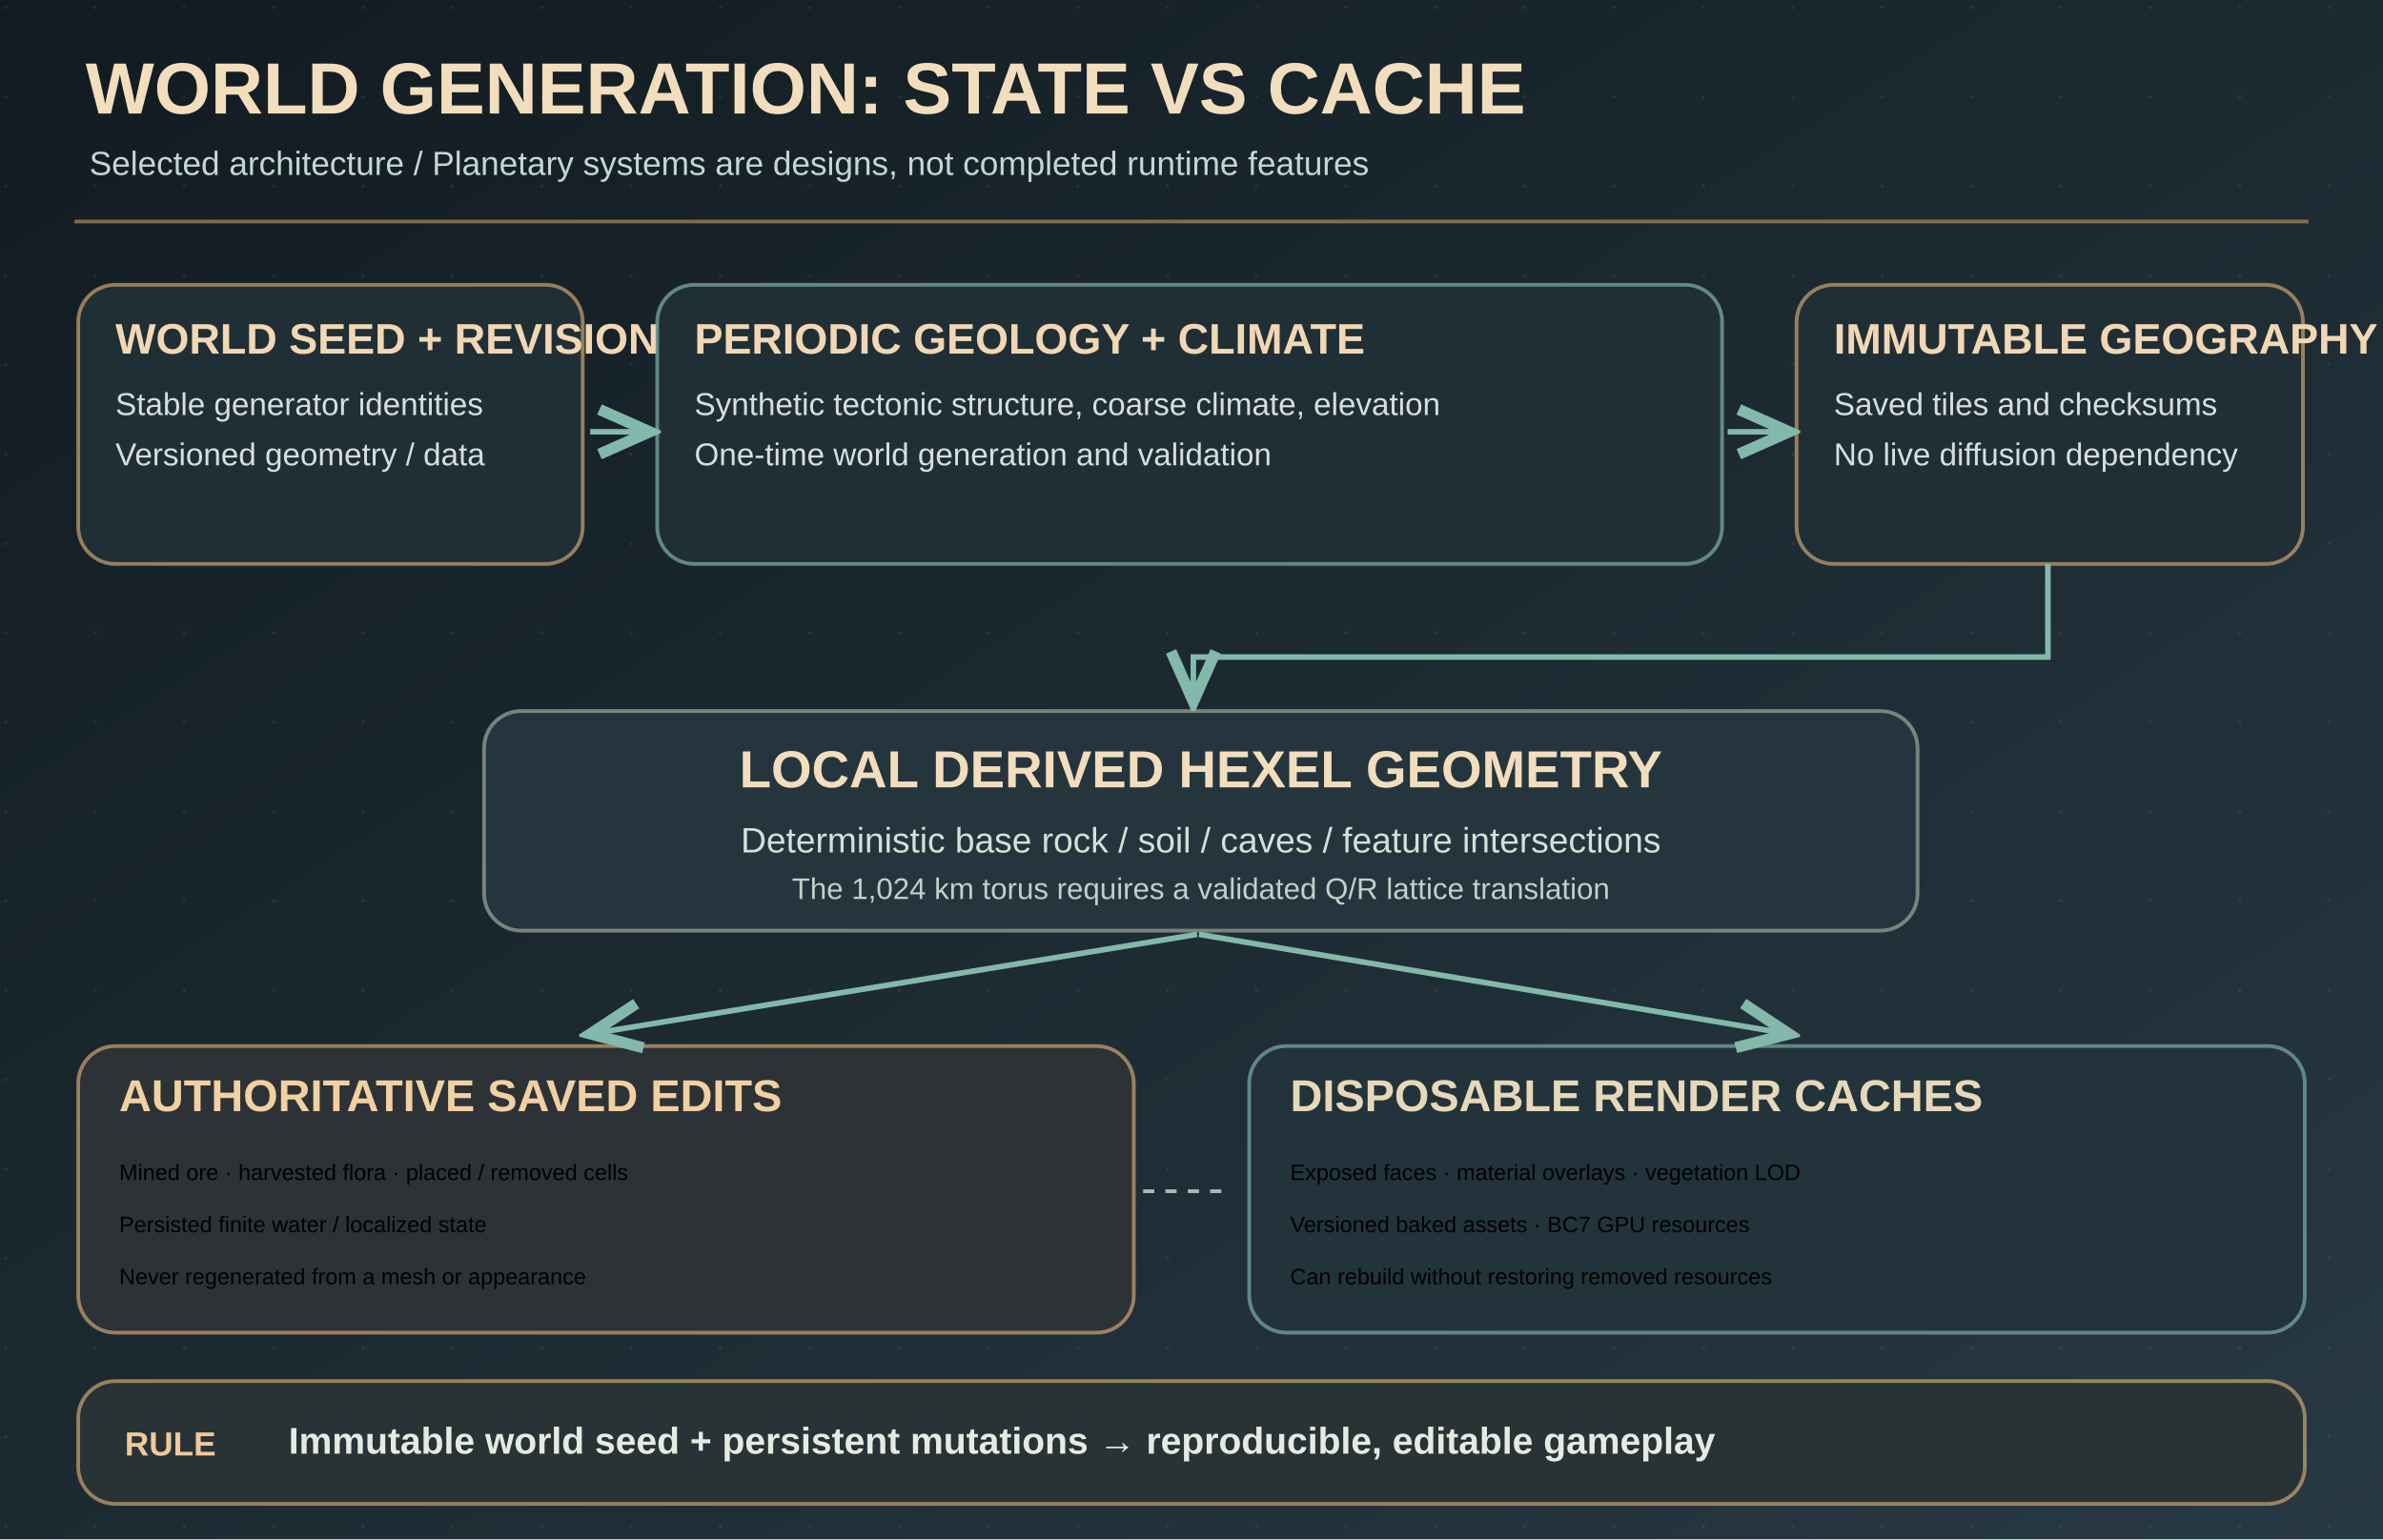
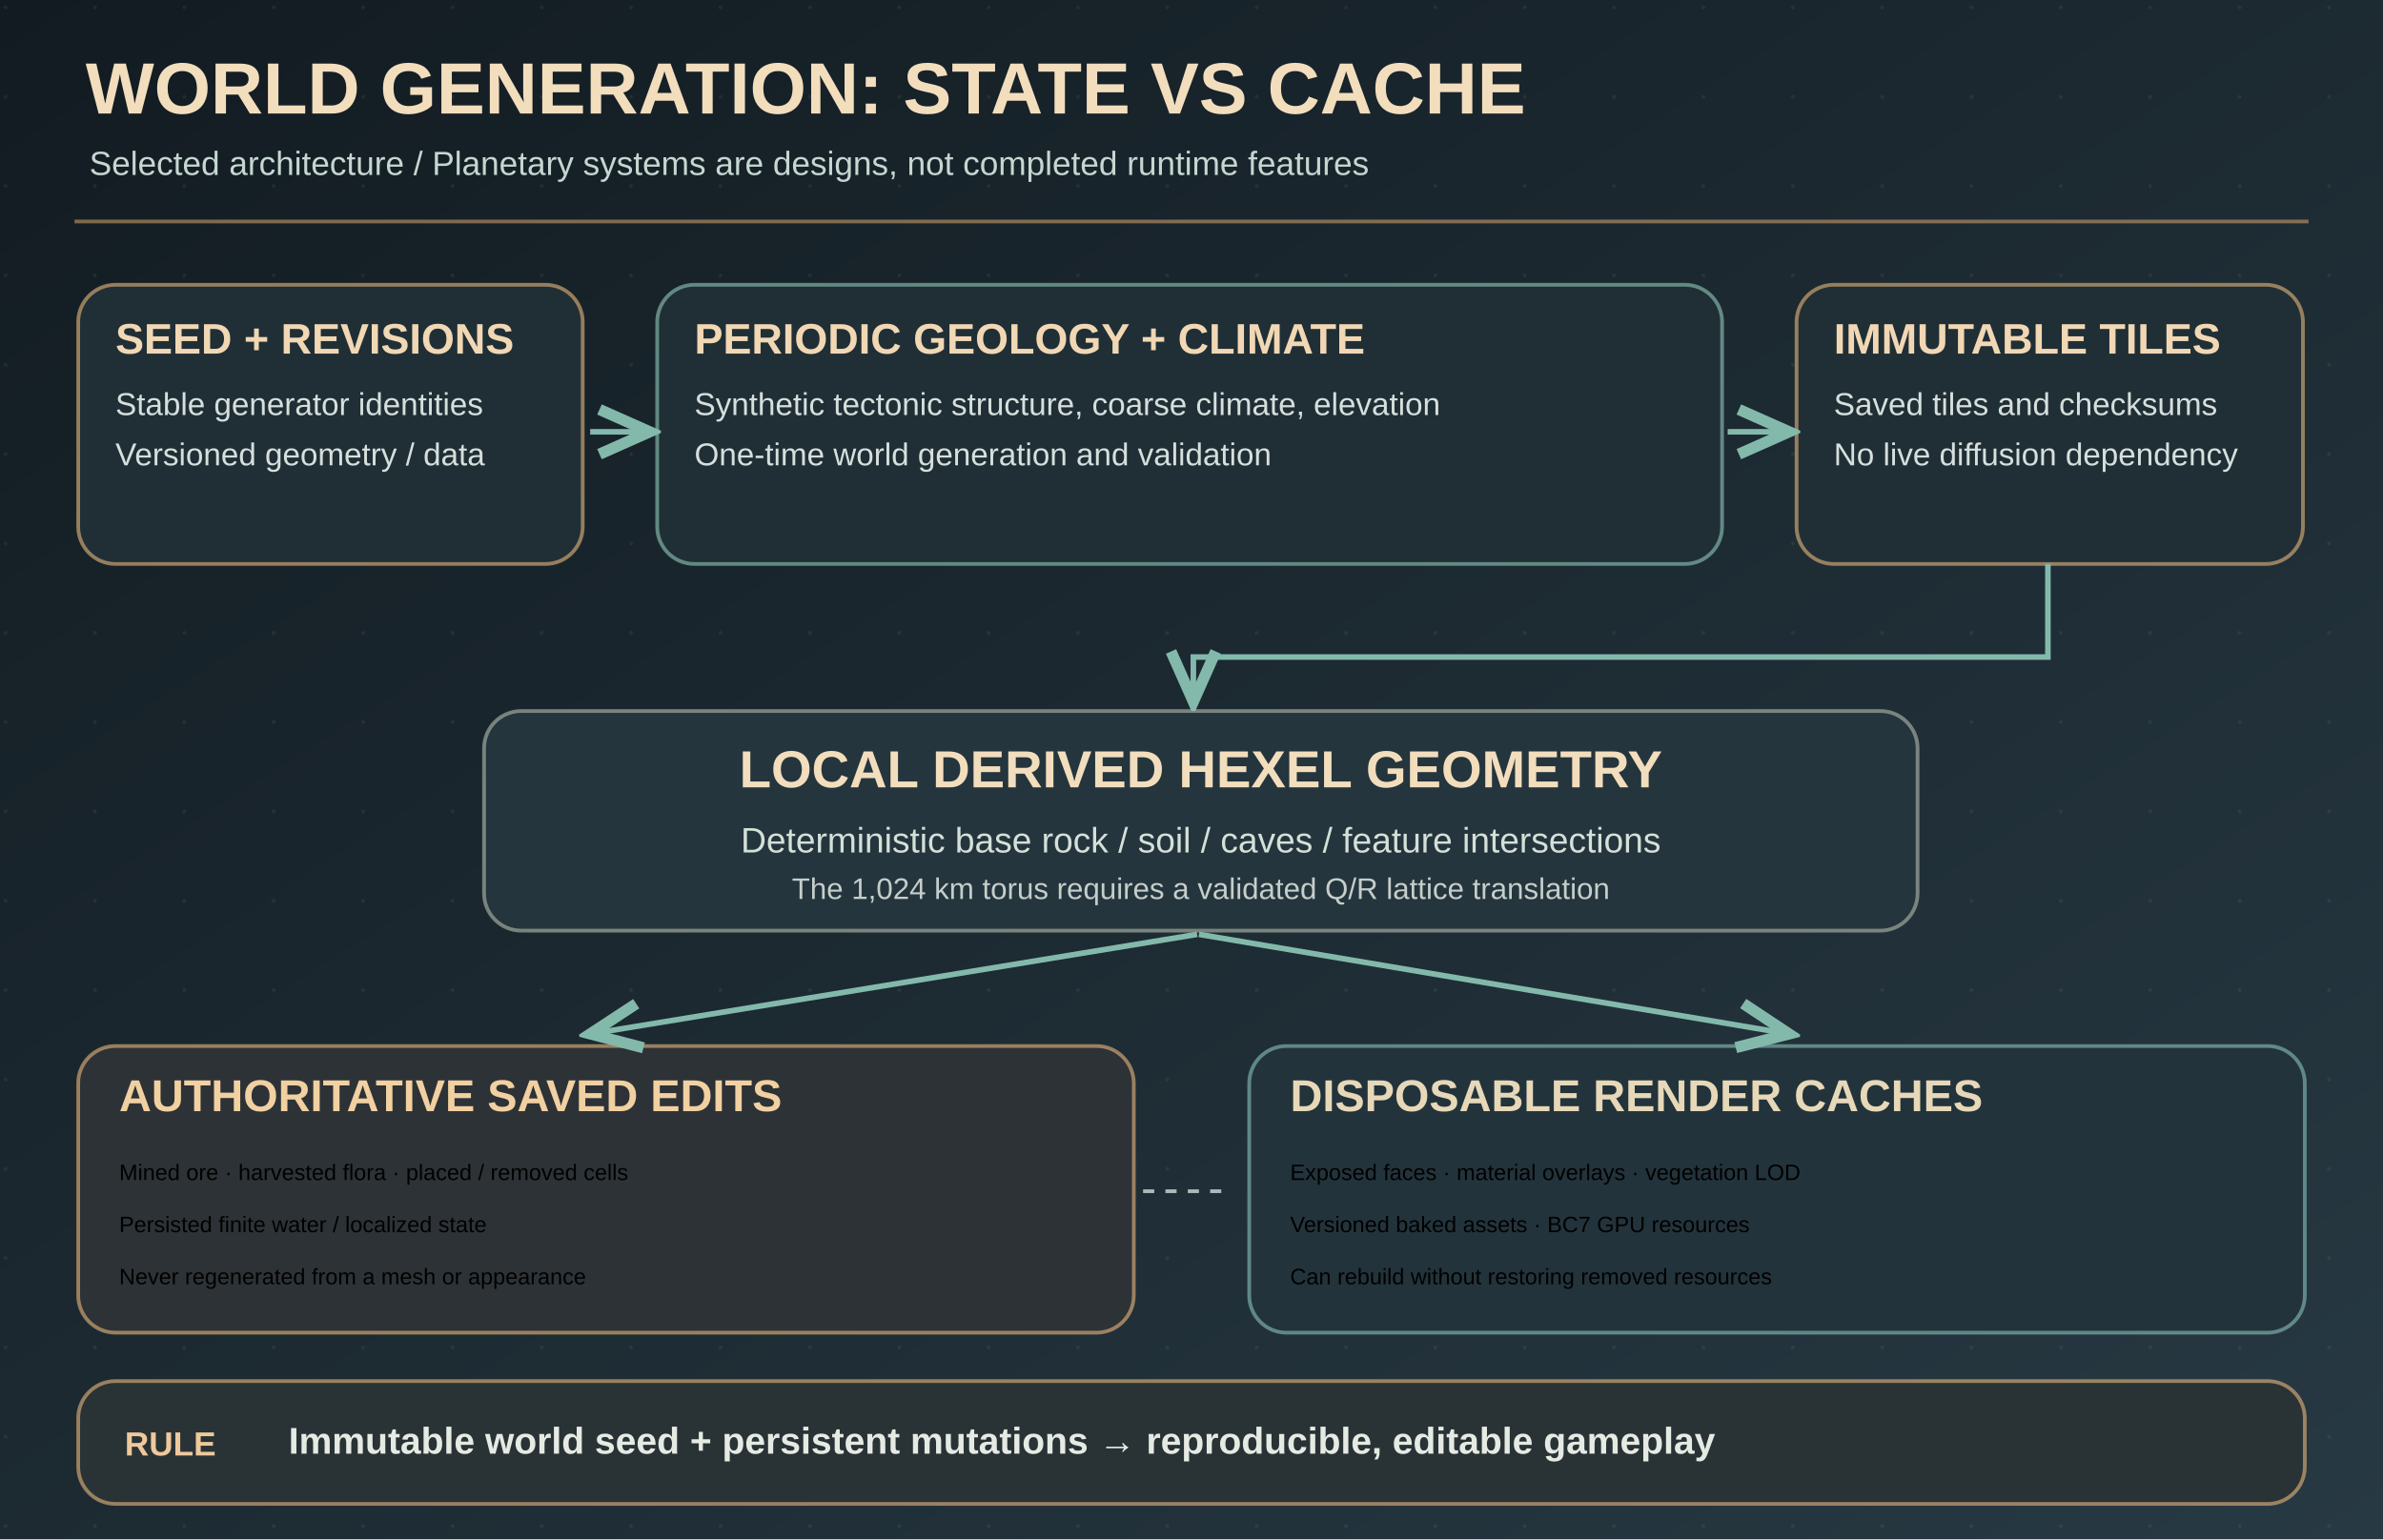
<svg xmlns="http://www.w3.org/2000/svg" width="1280" height="827" viewBox="0 0 1280 827" role="img" aria-labelledby="title desc">
  <defs>
    <linearGradient id="bg" x1="0" y1="0" x2="1" y2="1">
      <stop offset="0" stop-color="#121b21" />
      <stop offset="1" stop-color="#273943" />
    </linearGradient>
    <pattern id="grain" width="48" height="48" patternUnits="userSpaceOnUse">
      <circle cx="3" cy="4" r="1" fill="#d8c69d" opacity=".08" />
    </pattern>
    <marker id="arr" markerWidth="12" markerHeight="12" refX="9" refY="6" orient="auto">
      <path d="M1 2L10 6L1 10" fill="none" stroke="#83b9ab" stroke-width="2" />
    </marker>
  </defs>
  <rect width="1280" height="827" fill="url(#bg)" />
  <rect width="1280" height="827" fill="url(#grain)" />
  <path d="M40 119H1240" stroke="#d7a66d" stroke-width="2" opacity=".55" />
  <text x="46" y="61" font-family="Arial,Helvetica,sans-serif" text-anchor="start" font-size="39" font-weight="700" fill="#f2ddbd">WORLD GENERATION: STATE VS CACHE</text>
  <text x="48" y="94" font-family="Arial,Helvetica,sans-serif" text-anchor="start" font-size="18" font-weight="400" fill="#c5d7d0">Selected architecture  /  Planetary systems are designs, not completed runtime features</text>
  <rect x="42" y="153" width="271" height="150" rx="20" fill="#202f36" stroke="#d7ac75" stroke-width="2" stroke-opacity=".65" />
-   <text x="62" y="190" font-family="Arial,Helvetica,sans-serif" text-anchor="start" font-size="23" font-weight="700" fill="#f1d7b4">WORLD SEED + REVISIONS</text>
+   <text x="62" y="190" font-family="Arial,Helvetica,sans-serif" text-anchor="start" font-size="23" font-weight="700" fill="#f1d7b4">SEED + REVISIONS</text>
  <text x="62" y="223" font-family="Arial,Helvetica,sans-serif" text-anchor="start" font-size="17" font-weight="400" fill="#d6dfdc">Stable generator identities</text>
  <text x="62" y="250" font-family="Arial,Helvetica,sans-serif" text-anchor="start" font-size="17" font-weight="400" fill="#d6dfdc">Versioned geometry / data</text>
  <rect x="353" y="153" width="572" height="150" rx="20" fill="#202f36" stroke="#88bcae" stroke-width="2" stroke-opacity=".65" />
  <text x="373" y="190" font-family="Arial,Helvetica,sans-serif" text-anchor="start" font-size="23" font-weight="700" fill="#f1d7b4">PERIODIC GEOLOGY + CLIMATE</text>
  <text x="373" y="223" font-family="Arial,Helvetica,sans-serif" text-anchor="start" font-size="17" font-weight="400" fill="#d6dfdc">Synthetic tectonic structure, coarse climate, elevation</text>
  <text x="373" y="250" font-family="Arial,Helvetica,sans-serif" text-anchor="start" font-size="17" font-weight="400" fill="#d6dfdc">One-time world generation and validation</text>
  <rect x="965" y="153" width="272" height="150" rx="20" fill="#202f36" stroke="#d7ac75" stroke-width="2" stroke-opacity=".65" />
-   <text x="985" y="190" font-family="Arial,Helvetica,sans-serif" text-anchor="start" font-size="23" font-weight="700" fill="#f1d7b4">IMMUTABLE GEOGRAPHY</text>
+   <text x="985" y="190" font-family="Arial,Helvetica,sans-serif" text-anchor="start" font-size="23" font-weight="700" fill="#f1d7b4">IMMUTABLE TILES</text>
  <text x="985" y="223" font-family="Arial,Helvetica,sans-serif" text-anchor="start" font-size="17" font-weight="400" fill="#d6dfdc">Saved tiles and checksums</text>
  <text x="985" y="250" font-family="Arial,Helvetica,sans-serif" text-anchor="start" font-size="17" font-weight="400" fill="#d6dfdc">No live diffusion dependency</text>
  <path d="M317 232L346 232" stroke="#83b9ab" stroke-width="3" fill="none" marker-end="url(#arr)" />
  <path d="M928 232L958 232" stroke="#83b9ab" stroke-width="3" fill="none" marker-end="url(#arr)" />
  <path d="M1100 303V353H641V374" fill="none" stroke="#83b9ab" stroke-width="3" marker-end="url(#arr)" />
  <rect x="260" y="382" width="770" height="118" rx="20" fill="#25353d" stroke="#a9b1a3" stroke-width="2" stroke-opacity=".65" />
  <text x="645" y="423" font-family="Arial,Helvetica,sans-serif" text-anchor="middle" font-size="28" font-weight="700" fill="#f2ddbd">LOCAL DERIVED HEXEL GEOMETRY</text>
  <text x="645" y="458" font-family="Arial,Helvetica,sans-serif" text-anchor="middle" font-size="19" font-weight="400" fill="#d4e0d8">Deterministic base rock / soil / caves / feature intersections</text>
  <text x="645" y="483" font-family="Arial,Helvetica,sans-serif" text-anchor="middle" font-size="16" font-weight="400" fill="#c5ceca">The 1,024 km torus requires a validated Q/R lattice translation</text>
  <rect x="42" y="562" width="567" height="154" rx="20" fill="#2d3236" stroke="#d9ad76" stroke-width="2" stroke-opacity=".65" />
  <text x="64" y="597" font-family="Arial,Helvetica,sans-serif" text-anchor="start" font-size="24" font-weight="700" fill="#f1d0a1">AUTHORITATIVE SAVED EDITS</text>
  <text x="64" y="634" font-family="Arial,Helvetica,sans-serif" text-anchor="start" font-size="#e1e3dc" font-weight="400" fill="18">Mined ore · harvested flora · placed / removed cells</text>
  <text x="64" y="662" font-family="Arial,Helvetica,sans-serif" text-anchor="start" font-size="#e1e3dc" font-weight="400" fill="18">Persisted finite water / localized state</text>
  <text x="64" y="690" font-family="Arial,Helvetica,sans-serif" text-anchor="start" font-size="#e1e3dc" font-weight="400" fill="18">Never regenerated from a mesh or appearance</text>
  <rect x="671" y="562" width="567" height="154" rx="20" fill="#23333b" stroke="#81b5b1" stroke-width="2" stroke-opacity=".65" />
  <text x="693" y="597" font-family="Arial,Helvetica,sans-serif" text-anchor="start" font-size="24" font-weight="700" fill="#e6d8b8">DISPOSABLE RENDER CACHES</text>
  <text x="693" y="634" font-family="Arial,Helvetica,sans-serif" text-anchor="start" font-size="#d3dfd9" font-weight="400" fill="18">Exposed faces · material overlays · vegetation LOD</text>
  <text x="693" y="662" font-family="Arial,Helvetica,sans-serif" text-anchor="start" font-size="#d3dfd9" font-weight="400" fill="18">Versioned baked assets · BC7 GPU resources</text>
  <text x="693" y="690" font-family="Arial,Helvetica,sans-serif" text-anchor="start" font-size="#d3dfd9" font-weight="400" fill="18">Can rebuild without restoring removed resources</text>
  <path d="M643 502L320 555" stroke="#83b9ab" stroke-width="3" fill="none" marker-end="url(#arr)" />
  <path d="M644 502L958 555" stroke="#83b9ab" stroke-width="3" fill="none" marker-end="url(#arr)" />
  <path d="M614 640H662" stroke="#a8bbba" stroke-width="2" stroke-dasharray="6 6" />
  <rect x="42" y="742" width="1196" height="66" rx="20" fill="#293336" stroke="#d9ad76" stroke-width="2" stroke-opacity=".65" />
  <text x="67" y="782" font-family="Arial,Helvetica,sans-serif" text-anchor="start" font-size="18" font-weight="700" fill="#efc99b">RULE</text>
  <text x="155" y="781" font-family="Arial,Helvetica,sans-serif" text-anchor="start" font-size="20" font-weight="600" fill="#e5eae3">Immutable world seed  +  persistent mutations  →  reproducible, editable gameplay</text>
</svg>
